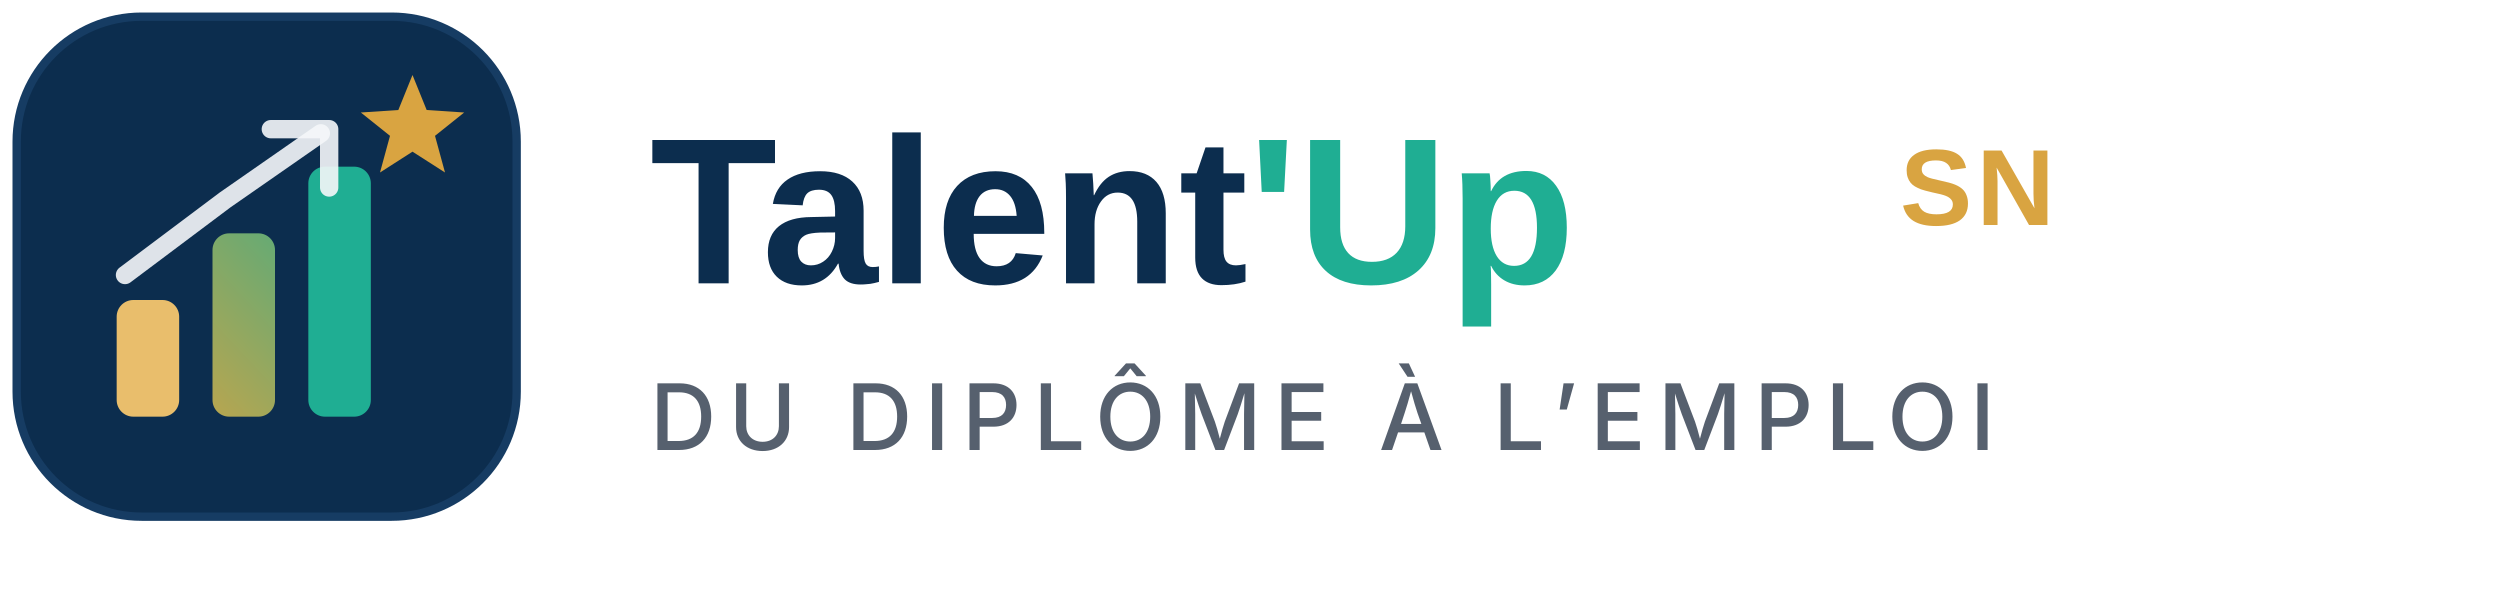
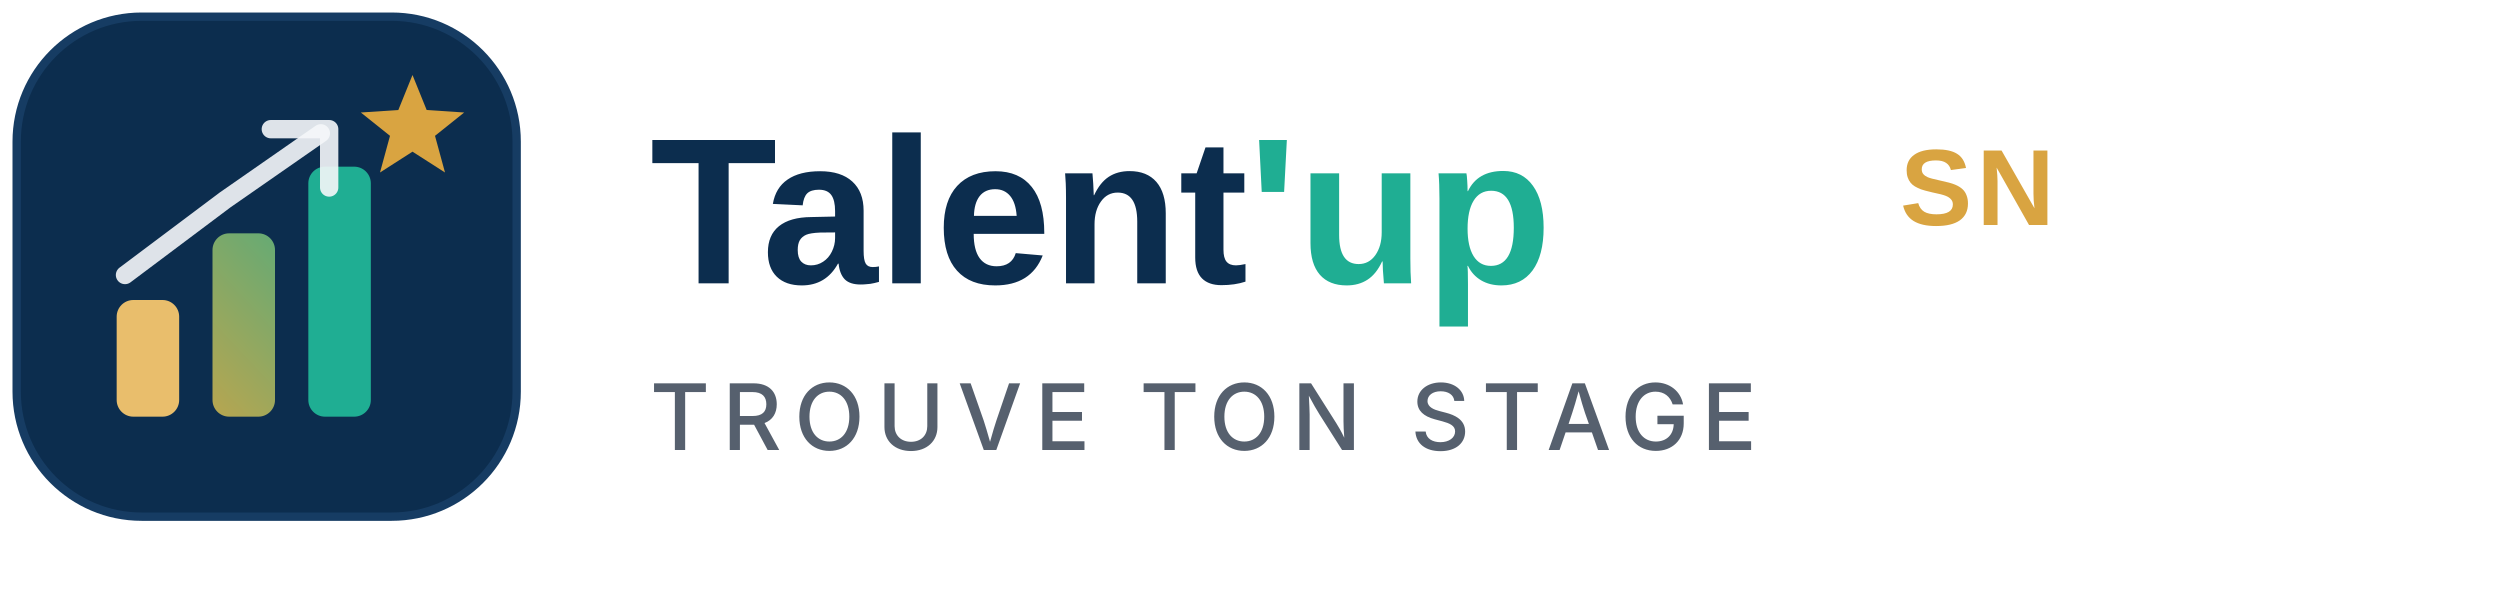
- <svg xmlns="http://www.w3.org/2000/svg" width="300" height="72" viewBox="0 0 300 72" role="img" aria-label="Talent'Up SN">
+ <svg xmlns="http://www.w3.org/2000/svg" width="300" height="72" viewBox="0 0 300 72" role="img" aria-label="Talent'up SN">
  <defs>
    <linearGradient id="tuGradFull" x1="12" y1="48" x2="46" y2="16" gradientUnits="userSpaceOnUse">
      <stop offset="0" stop-color="#D9A441" />
      <stop offset="1" stop-color="#1FAE93" />
    </linearGradient>
  </defs>
  <rect x="2" y="2" width="60" height="60" rx="15" fill="#0C2D4E" />
  <rect x="2" y="2" width="60" height="60" rx="15" fill="none" stroke="#163C63" stroke-width="1" />
  <rect x="14" y="36" width="7.5" height="14" rx="2" fill="#E9BE6C" />
  <rect x="25.5" y="28" width="7.5" height="22" rx="2" fill="url(#tuGradFull)" />
  <rect x="37" y="20" width="7.5" height="30" rx="2" fill="#1FAE93" />
  <path d="M15 33 L27 24 L38.5 16" fill="none" stroke="#F5F7FA" stroke-width="2.2" stroke-linecap="round" stroke-linejoin="round" opacity="0.9" />
  <path d="M32.5 15.5 L39.5 15.5 L39.5 22.5" fill="none" stroke="#F5F7FA" stroke-width="2.2" stroke-linecap="round" stroke-linejoin="round" opacity="0.9" />
  <path d="M49.5 9 L51.2 13.2 L55.7 13.5 L52.2 16.3 L53.4 20.7 L49.5 18.2 L45.6 20.7 L46.8 16.3 L43.3 13.5 L47.8 13.2 Z" fill="#D9A441" />
-   <text x="78" y="34" font-family="Sora, Arial, sans-serif" font-weight="700" font-size="25" fill="#0C2D4E">Talent<tspan fill="#1FAE93">'Up</tspan>
+   <text x="78" y="34" font-family="Sora, Arial, sans-serif" font-weight="700" font-size="25" fill="#0C2D4E">Talent<tspan fill="#1FAE93">'up</tspan>
  </text>
  <text x="228" y="27" font-family="Sora, Arial, sans-serif" font-weight="700" font-size="13" fill="#D9A441" letter-spacing="0.5">SN</text>
-   <text x="78" y="54" font-family="Inter, Arial, sans-serif" font-weight="500" font-size="11" letter-spacing="1.5" fill="#56606E">DU DIPLÔME À L’EMPLOI</text>
+   <text x="78" y="54" font-family="Inter, Arial, sans-serif" font-weight="500" font-size="11" letter-spacing="1.5" fill="#56606E">TROUVE TON STAGE</text>
</svg>
